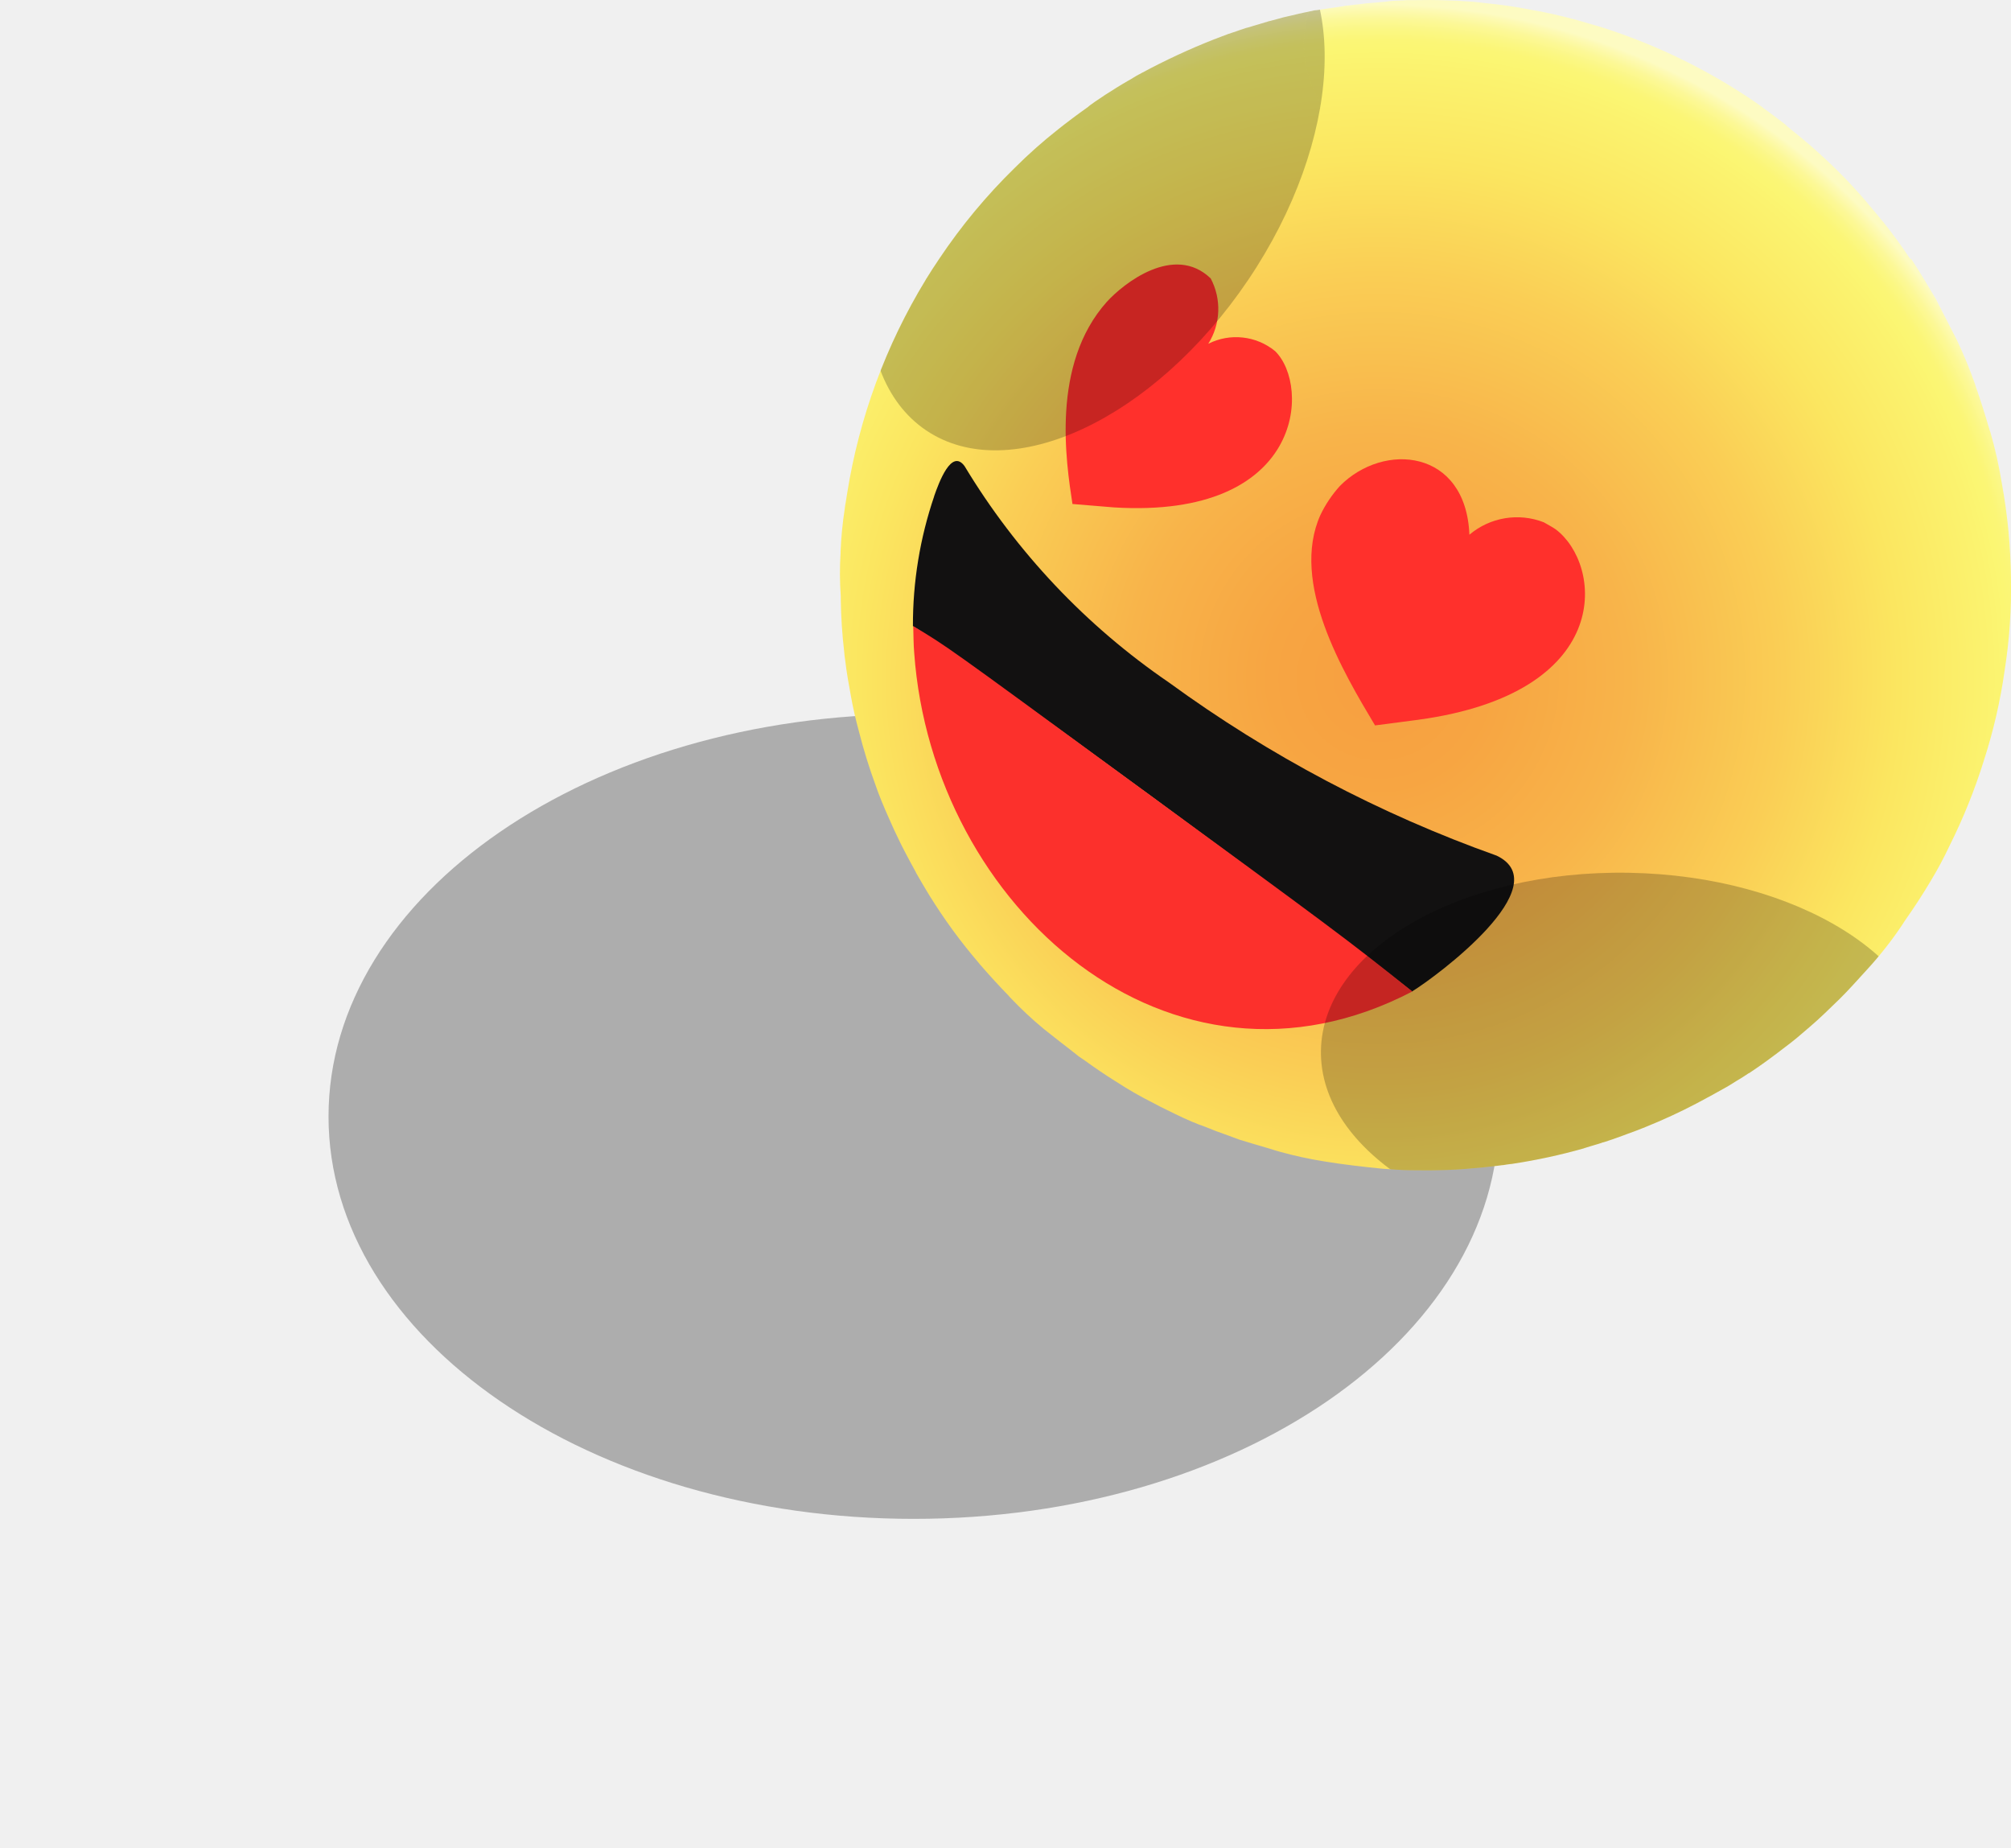
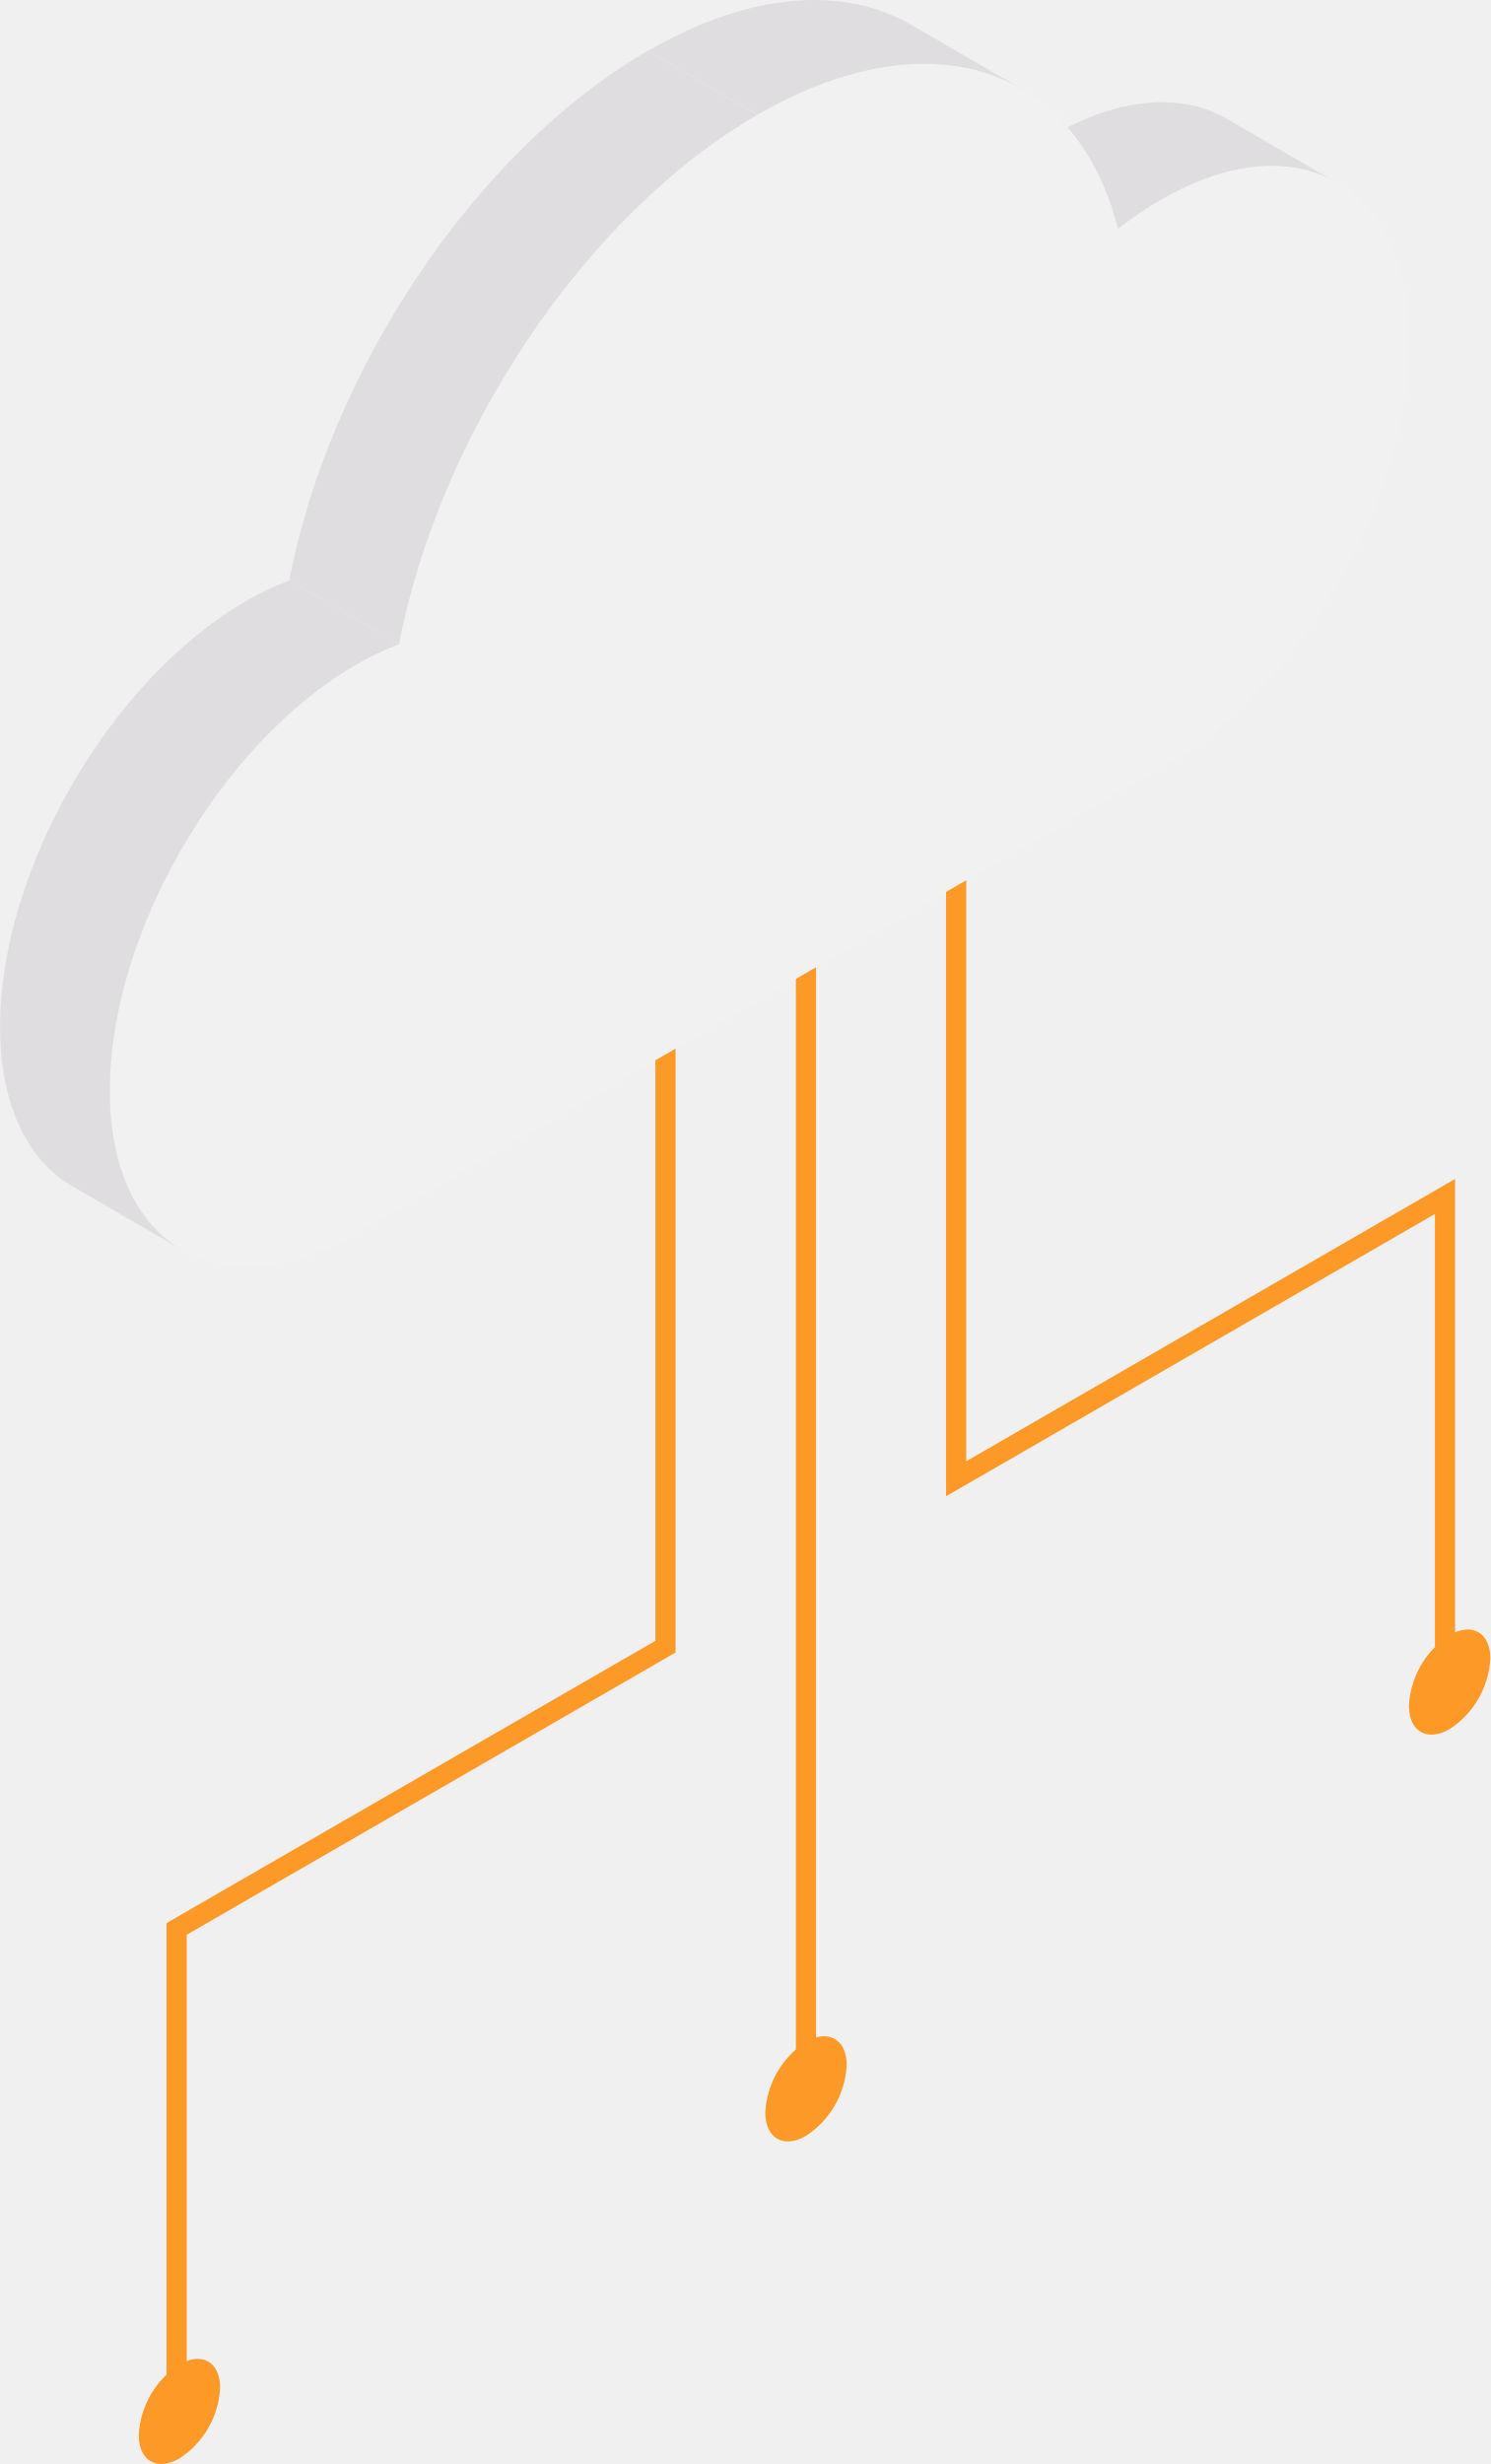
- <svg xmlns="http://www.w3.org/2000/svg" xmlns:xlink="http://www.w3.org/1999/xlink" width="82.478" height="75.758" viewBox="0 0 82.478 75.758">
-   <defs>
-     <radialGradient id="radial-gradient" cx="0.471" cy="0.58" r="0.575" gradientTransform="matrix(-0.999, -0.004, -0.004, 1, 0.933, 0.001)" gradientUnits="objectBoundingBox">
-       <stop offset="0" stop-color="#f79f40" />
-       <stop offset="0.163" stop-color="#f7a542" />
-       <stop offset="0.371" stop-color="#f8b44a" />
-       <stop offset="0.601" stop-color="#face55" />
-       <stop offset="0.771" stop-color="#fbe660" />
-       <stop offset="0.91" stop-color="#fbf36f" />
-       <stop offset="0.932" stop-color="#fbf672" />
-       <stop offset="0.947" stop-color="#fbf676" />
-       <stop offset="0.962" stop-color="#fbf783" />
-       <stop offset="0.978" stop-color="#fcf897" />
-       <stop offset="0.994" stop-color="#fdfab4" />
-       <stop offset="1" stop-color="#fdfbc2" />
-     </radialGradient>
-     <clipPath id="clip-path">
-       <path id="Trazado_116496" data-name="Trazado 116496" d="M52.65,29.84v-.06c0-.11-.03-.77-.15-1.75-.01-.09-.02-.17-.03-.26-.02-.12-.04-.25-.06-.38a23.894,23.894,0,0,0-3.15-8.77c0-.01-.01-.01-.01-.02-.17-.29-.35-.57-.54-.85h0a23.353,23.353,0,0,0-3.06-3.74,20.449,20.449,0,0,0-1.77-1.6c-.39-.32-.78-.62-1.19-.91a.265.265,0,0,1-.06-.05l-.05-.04-.21-.15c-.26-.18-.55-.37-.86-.57h0c-.01-.01-.02-.01-.03-.02-.15-.09-.3-.19-.47-.28-.07-.04-.15-.09-.22-.13s-.12-.07-.19-.11a1.092,1.092,0,0,0-.15-.08,25.413,25.413,0,0,0-2.93-1.4c-.26-.11-.47-.18-.58-.23l-.18-.07-.18-.07c-.01,0-.02-.01-.03-.01l-.04-.01-.3-.1-.04-.01c-.01,0-.03-.01-.04-.01l-.2-.07a2.759,2.759,0,0,0-.27-.08l-.23-.07c-.04-.01-.09-.03-.13-.04-.01,0-.03-.01-.04-.01s-.03-.01-.05-.01a.636.636,0,0,1-.07-.02l-.26-.07-.22-.06c-.07-.02-.14-.03-.21-.05h-.01l-.13-.03-.25-.06-.18-.04a2.049,2.049,0,0,0-.24-.05c-.01,0-.03-.01-.04-.01-.06-.01-.12-.03-.18-.04l-.11-.02-.13-.03h-.02l-.04-.01c-.02,0-.05-.01-.07-.01a1.766,1.766,0,0,1-.2-.04.6.6,0,0,0-.12-.02h0a2.068,2.068,0,0,1-.22-.04l-.19-.03c-.03-.01-.07-.01-.11-.02a.985.985,0,0,0-.17-.02,1,1,0,0,0-.16-.02l-.27-.03-.25-.03c-.03,0-.05-.01-.08-.01h-.02a1.641,1.641,0,0,0-.23-.02l-.34-.03c-.08-.01-.16-.01-.23-.02-.09-.01-.17-.01-.26-.02s-.18-.01-.27-.02A.97.97,0,0,1,29.76,7h-.37c-.48-.01-.96-.01-1.45,0-.11,0-.21,0-.31.01s-.22.01-.32.02c-.07,0-.13.01-.19.01-.16.01-.31.02-.46.04-.05,0-.11.01-.16.01-.22.02-.43.04-.64.07-.1.01-.2.02-.3.04h-.01c-.02,0-.04.01-.06.01q-.24.03-.45.06c-.11.02-.23.04-.34.05-.26.04-.47.08-.61.11-.7.14-1.38.3-2.06.5-.41.11-.77.22-1.21.38a24.021,24.021,0,0,0-5.31,2.61h0c-.17.11-.33.22-.49.33a.265.265,0,0,0-.06.05c-.28.2-.56.4-.84.61a.423.423,0,0,1-.07.05l-.02.02-.02.02c-.01.01-.02.02-.03.02s-.02.01-.03.02c-.08.06-.15.12-.23.18-.15.12-.3.24-.44.36-.08.07-.16.13-.24.2-.16.14-.32.27-.46.4l-.02.02-.02.02c-.03.03-.07.06-.1.09-.75.69-1.21,1.19-1.24,1.22-.23.25-.46.51-.69.77-.16.19-.33.38-.5.59-.01.01-.02.03-.04.04l-.03.03c-.34.42-.69.89-1.08,1.46l-.01.01-.01.01c-.01.01-.01.02-.02.02-.18.26-.36.55-.54.86-.16.26-.32.52-.46.75l-.46.88c-.15.29-.29.56-.42.82a16.758,16.758,0,0,0-.76,1.82h0v.01c-.22.6-.42,1.23-.6,1.84l-.01.02a.037.037,0,0,1-.01.03,17.968,17.968,0,0,0-.5,2.13,23.506,23.506,0,0,0-.17,7.66,22.794,22.794,0,0,0,.82,3.68,23.944,23.944,0,0,0,1.38,3.51,15.311,15.311,0,0,0,.75,1.42c.32.56.68,1.11,1.06,1.66.04.07.09.13.13.2a16,16,0,0,0,1.39,1.8c.34.37.78.88,1.14,1.24s.83.82,1.22,1.15h0c.42.37.6.53.99.83q.72.585,1.47,1.08h.01c.16.11.32.22.49.32.19.12.38.24.55.34.09.05.22.13.36.21a.573.573,0,0,1,.07.04c.15.09.33.18.52.29.04.02.09.05.13.07a22.789,22.789,0,0,0,2.12,1c.18.07.42.17.7.28l.24.09.42.15.3.1.11.03c.01,0,.01,0,.02.01l.16.05a2.759,2.759,0,0,0,.27.08l.26.08c.01,0,.02,0,.02.01a22.1,22.1,0,0,0,2.96.66l.09.01c.08.01.17.03.27.04h.03l.23.03.53.06c.24.03.56.05.79.07s.49.03.74.04h.02c.13.01.25.01.37.01.33.01.77,0,1.1.01s.79-.03,1.13-.05c.72-.06,1.68-.17,2.39-.28a18.747,18.747,0,0,0,1.84-.38c.14-.04.28-.08.43-.12.43-.12.87-.25,1.24-.36l.43-.16c.35-.12.69-.25,1.03-.38l.17-.06c.4-.15.89-.38,1.32-.59.19-.09.37-.18.55-.28a15.71,15.71,0,0,0,1.56-.88c.02-.01.03-.02.05-.03.41-.26.82-.52,1.22-.81.09-.06.18-.12.26-.17l.44-.34c.12-.09.23-.18.35-.27l.66-.52a14.289,14.289,0,0,0,1.37-1.26l.03-.03.07-.07c.35-.35.74-.77,1.2-1.29a.138.138,0,0,0,.03-.04h0a20.958,20.958,0,0,0,2.02-2.71c.01-.01.01-.02.02-.03.19-.3.38-.61.57-.95v-.01h0c.08-.14.16-.29.24-.44.11-.2.22-.41.31-.59l.09-.18c.16-.32.31-.65.47-.99.21-.47.41-.94.56-1.36h0c.26-.7.5-1.44.71-2.23.13-.48.25-.96.33-1.41.1-.48.18-.98.25-1.5.02-.12.03-.23.05-.34.08-.69.14-1.41.16-2.14v-.13C52.68,31.04,52.68,30.45,52.65,29.84Z" transform="translate(-4.654 -6.992)" />
-     </clipPath>
-     <linearGradient id="linear-gradient" x1="-0.166" y1="-323.933" x2="-1.166" y2="-323.933" gradientUnits="objectBoundingBox">
-       <stop offset="0" stop-color="#19b79c" />
-       <stop offset="0.405" stop-color="#1dbb9e" />
-       <stop offset="0.825" stop-color="#2ac8a3" />
-       <stop offset="0.997" stop-color="#31cfa6" />
-     </linearGradient>
-     <linearGradient id="linear-gradient-2" x1="-2.106" y1="-363.238" x2="-3.08" y2="-363.238" xlink:href="#linear-gradient" />
-     <clipPath id="clip-path-2">
-       <path id="Trazado_116504" data-name="Trazado 116504" d="M4.652,29.65v-.06a15.757,15.757,0,0,1,.17-1.74,2.335,2.335,0,0,1,.04-.26c.02-.12.04-.25.06-.38a24.088,24.088,0,0,1,3.22-8.75c0-.01.01-.01.01-.02.18-.29.36-.57.55-.85h0a23.39,23.39,0,0,1,3.09-3.72,20.134,20.134,0,0,1,1.78-1.58q.585-.465,1.2-.9a.265.265,0,0,0,.06-.05l.05-.04.21-.15c.26-.18.55-.37.86-.56h0c.01-.01.02-.01.03-.02.15-.09.31-.19.47-.28a2.53,2.53,0,0,0,.22-.13c.06-.04.12-.07.19-.11.05-.03.1-.05.15-.08a27.308,27.308,0,0,1,2.95-1.37c.26-.1.47-.18.58-.22l.18-.06.18-.06c.01,0,.02-.01.03-.01l.05-.02.3-.1.04-.01c.01,0,.03-.01.04-.01l.2-.06c.08-.02.19-.06.27-.08l.23-.07a.647.647,0,0,0,.13-.04c.01,0,.03-.01.04-.01s.03-.01.05-.01a.637.637,0,0,0,.07-.02l.26-.07.22-.06c.07-.02.14-.03.21-.05h.01l.13-.03c.08-.02.18-.04.25-.06l.18-.04c.08-.02.16-.03.24-.05.01,0,.03-.01.04-.01a1.163,1.163,0,0,0,.18-.04l.11-.01.13-.02h.02l.04-.01c.02,0,.05-.01.07-.01l.2-.03c.04-.01.09-.01.13-.02h0l.22-.03.19-.03a.516.516,0,0,0,.11-.02.985.985,0,0,1,.17-.02c.06-.01.11-.01.16-.02l.27-.03.25-.03c.03,0,.05-.01.08-.01h.02c.07-.01.15-.01.23-.02l.34-.03c.08-.01.16-.01.23-.02a1.569,1.569,0,0,1,.24-.03,2.437,2.437,0,0,1,.27-.01.86.86,0,0,1,.16-.01l.15-.01h.24c.49-.01.97-.01,1.45.01.11,0,.21.01.31.01s.22.01.32.02c.07,0,.13.01.19.01.16.01.31.02.46.04.05.01.11.01.16.02.22.02.43.05.64.07.1.01.2.03.3.04h.01c.02,0,.04.01.06.01.16.02.31.05.45.07l.34.06c.26.05.47.09.6.11.69.14,1.38.31,2.06.52.41.11.76.23,1.21.39a24.178,24.178,0,0,1,5.28,2.65h0c.16.11.33.22.49.34a.265.265,0,0,1,.06.05c.28.2.56.41.83.62a.424.424,0,0,0,.07.05l.02.02.02.02.03.03c.01.01.02.01.02.02.08.06.15.12.22.18.15.12.3.24.44.36.08.07.16.14.24.2.16.14.31.28.46.41l.02.02.02.02c.03.03.07.06.1.09.75.69,1.2,1.2,1.23,1.23.23.25.46.51.68.78.16.19.32.38.49.59.01.01.02.03.04.04l.02.03c.33.42.69.89,1.07,1.47l.04.01.01.01c.01.01.01.02.02.02.17.26.36.56.54.86.16.26.31.53.45.75l.45.88c.15.29.29.56.42.82a18.431,18.431,0,0,1,.75,1.83h0v.01c.21.6.41,1.23.59,1.85l.01.02a.037.037,0,0,0,.01.03,17.59,17.59,0,0,1,.48,2.14,22.71,22.71,0,0,1,.37,3.87,21.465,21.465,0,0,1-.26,3.8,21.96,21.96,0,0,1-.85,3.68,23.286,23.286,0,0,1-1.41,3.5,15.244,15.244,0,0,1-.76,1.42c-.33.56-.69,1.11-1.07,1.65-.04.07-.09.13-.13.2a15.2,15.2,0,0,1-1.41,1.79c-.34.37-.79.88-1.15,1.23s-.84.82-1.22,1.14h0c-.43.37-.6.52-1,.82-.49.38-.98.74-1.48,1.07H41.9c-.16.11-.32.21-.49.31-.19.12-.38.24-.55.33-.09.05-.22.12-.36.2a.574.574,0,0,0-.07.04c-.15.08-.33.18-.52.28-.04.02-.09.05-.13.07a23.108,23.108,0,0,1-2.12.98c-.18.07-.42.17-.71.27l-.24.09-.42.15-.3.1-.11.03c-.01,0-.01,0-.02.01l-.16.05c-.08.02-.19.06-.27.08l-.26.08c-.01,0-.02,0-.02.01a23.962,23.962,0,0,1-2.96.64l-.09.01c-.08.01-.17.02-.27.04H31.8l-.23.03-.53.06c-.24.02-.56.05-.79.07s-.49.03-.74.04h-.02c-.13,0-.25.01-.37.01-.33.01-.77,0-1.1,0s-.79-.04-1.13-.06c-.72-.07-1.68-.18-2.39-.3a16.281,16.281,0,0,1-1.84-.4c-.14-.04-.28-.08-.43-.13-.43-.12-.87-.26-1.24-.37l-.43-.16c-.35-.12-.69-.25-1.03-.39l-.17-.06c-.4-.15-.88-.38-1.32-.6-.19-.09-.37-.18-.55-.28a15.612,15.612,0,0,1-1.55-.89.219.219,0,0,0-.05-.03c-.41-.26-.81-.53-1.21-.82-.09-.06-.17-.12-.25-.17L14,49.97c-.12-.09-.23-.18-.35-.27l-.66-.52a15.233,15.233,0,0,1-1.36-1.27l-.03-.03-.06-.07c-.34-.35-.74-.78-1.19-1.3a.138.138,0,0,1-.03-.04h0a21.889,21.889,0,0,1-2-2.73c-.01-.01-.01-.02-.02-.03-.18-.3-.37-.61-.56-.95v-.01h0c-.08-.14-.16-.29-.24-.44-.11-.21-.22-.41-.31-.59l-.09-.18c-.16-.32-.31-.65-.46-.99-.21-.47-.41-.95-.55-1.36h0a22.441,22.441,0,0,1-.69-2.23c-.13-.48-.24-.96-.32-1.41-.09-.49-.18-.98-.24-1.5-.02-.12-.03-.23-.04-.34a21.166,21.166,0,0,1-.14-2.14v-.13A13.347,13.347,0,0,1,4.652,29.65Z" transform="translate(-4.627 -6.983)" fill="url(#radial-gradient)" />
-     </clipPath>
-   </defs>
-   <g id="Grupo_157926" data-name="Grupo 157926" transform="translate(13.474)">
-     <ellipse id="Elipse_4737" data-name="Elipse 4737" cx="24" cy="16.5" rx="24" ry="16.5" transform="translate(0 29.284)" fill="#0b0b0b" opacity="0.292" style="mix-blend-mode: multiply;isolation: isolate" />
-     <path id="Trazado_116493" data-name="Trazado 116493" d="M4.652,29.65v-.06a15.757,15.757,0,0,1,.17-1.74,2.335,2.335,0,0,1,.04-.26c.02-.12.04-.25.06-.38a24.088,24.088,0,0,1,3.22-8.75c0-.01.01-.01.01-.02.18-.29.36-.57.55-.85h0a23.39,23.39,0,0,1,3.09-3.72,20.134,20.134,0,0,1,1.78-1.58q.585-.465,1.2-.9a.265.265,0,0,0,.06-.05l.05-.04.21-.15c.26-.18.55-.37.86-.56h0c.01-.01.02-.01.03-.02.15-.09.31-.19.47-.28a2.53,2.53,0,0,0,.22-.13c.06-.04.12-.07.19-.11.05-.03.1-.05.15-.08a27.308,27.308,0,0,1,2.95-1.37c.26-.1.47-.18.58-.22l.18-.06.18-.06c.01,0,.02-.01.03-.01l.05-.02.3-.1.04-.01c.01,0,.03-.01.04-.01l.2-.06c.08-.02.19-.06.27-.08l.23-.07a.647.647,0,0,0,.13-.04c.01,0,.03-.01.04-.01s.03-.01.05-.01a.637.637,0,0,0,.07-.02l.26-.07.22-.06c.07-.02.14-.03.21-.05h.01l.13-.03c.08-.02.18-.04.25-.06l.18-.04c.08-.02.16-.03.24-.05.01,0,.03-.01.04-.01a1.163,1.163,0,0,0,.18-.04l.11-.01.13-.02h.02l.04-.01c.02,0,.05-.01.07-.01l.2-.03c.04-.01.09-.01.13-.02h0l.22-.03.19-.03a.516.516,0,0,0,.11-.02.985.985,0,0,1,.17-.02c.06-.01.11-.01.16-.02l.27-.03.25-.03c.03,0,.05-.01.08-.01h.02c.07-.01.15-.01.23-.02l.34-.03c.08-.01.16-.01.23-.02a1.569,1.569,0,0,1,.24-.03,2.437,2.437,0,0,1,.27-.01.86.86,0,0,1,.16-.01l.15-.01h.24c.49-.01.97-.01,1.45.01.11,0,.21.01.31.01s.22.01.32.02c.07,0,.13.01.19.01.16.01.31.02.46.04.05.01.11.01.16.02.22.02.43.05.64.07.1.01.2.03.3.04h.01c.02,0,.04.01.06.01.16.02.31.05.45.07l.34.06c.26.05.47.09.6.11.69.14,1.38.31,2.06.52.41.11.76.23,1.21.39a24.178,24.178,0,0,1,5.28,2.65h0c.16.11.33.22.49.34a.265.265,0,0,1,.06.05c.28.2.56.41.83.62a.424.424,0,0,0,.07.05l.02.02.02.02.03.03c.01.01.02.01.02.02.08.06.15.12.22.18.15.12.3.24.44.36.08.07.16.14.24.2.16.14.31.28.46.41l.02.02.02.02c.03.03.07.06.1.09.75.69,1.2,1.2,1.23,1.23.23.25.46.51.68.78.16.19.32.38.49.59.01.01.02.03.04.04l.02.03c.33.42.69.89,1.07,1.47l.04.01.01.01c.01.01.01.02.02.02.17.26.36.56.54.86.16.26.31.53.45.75l.45.88c.15.29.29.56.42.82a18.431,18.431,0,0,1,.75,1.83h0v.01c.21.6.41,1.23.59,1.85l.01.02a.037.037,0,0,0,.01.03,17.59,17.59,0,0,1,.48,2.14,22.71,22.71,0,0,1,.37,3.87,21.465,21.465,0,0,1-.26,3.8,21.96,21.96,0,0,1-.85,3.68,23.286,23.286,0,0,1-1.41,3.5,15.244,15.244,0,0,1-.76,1.42c-.33.56-.69,1.11-1.07,1.65-.04.07-.09.13-.13.2a15.2,15.2,0,0,1-1.41,1.79c-.34.37-.79.88-1.15,1.23s-.84.82-1.22,1.14h0c-.43.37-.6.52-1,.82-.49.38-.98.74-1.48,1.07H41.9c-.16.11-.32.21-.49.31-.19.12-.38.24-.55.33-.09.05-.22.12-.36.2a.574.574,0,0,0-.07.04c-.15.08-.33.18-.52.28-.04.02-.09.05-.13.07a23.108,23.108,0,0,1-2.12.98c-.18.07-.42.17-.71.27l-.24.09-.42.15-.3.1-.11.03c-.01,0-.01,0-.02.01l-.16.05c-.08.02-.19.06-.27.08l-.26.08c-.01,0-.02,0-.02.01a23.962,23.962,0,0,1-2.96.64l-.09.01c-.08.01-.17.02-.27.04H31.8l-.23.03-.53.06c-.24.02-.56.05-.79.07s-.49.03-.74.04h-.02c-.13,0-.25.01-.37.01-.33.01-.77,0-1.1,0s-.79-.04-1.13-.06c-.72-.07-1.68-.18-2.39-.3a16.281,16.281,0,0,1-1.84-.4c-.14-.04-.28-.08-.43-.13-.43-.12-.87-.26-1.24-.37l-.43-.16c-.35-.12-.69-.25-1.03-.39l-.17-.06c-.4-.15-.88-.38-1.32-.6-.19-.09-.37-.18-.55-.28a15.612,15.612,0,0,1-1.55-.89.219.219,0,0,0-.05-.03c-.41-.26-.81-.53-1.21-.82-.09-.06-.17-.12-.25-.17L14,49.97c-.12-.09-.23-.18-.35-.27l-.66-.52a15.233,15.233,0,0,1-1.36-1.27l-.03-.03-.06-.07c-.34-.35-.74-.78-1.19-1.3a.138.138,0,0,1-.03-.04h0a21.889,21.889,0,0,1-2-2.73c-.01-.01-.01-.02-.02-.03-.18-.3-.37-.61-.56-.95v-.01h0c-.08-.14-.16-.29-.24-.44-.11-.21-.22-.41-.31-.59l-.09-.18c-.16-.32-.31-.65-.46-.99-.21-.47-.41-.95-.55-1.36h0a22.441,22.441,0,0,1-.69-2.23c-.13-.48-.24-.96-.32-1.41-.09-.49-.18-.98-.24-1.5-.02-.12-.03-.23-.04-.34a21.166,21.166,0,0,1-.14-2.14v-.13A13.347,13.347,0,0,1,4.652,29.65Z" transform="translate(16.349 -6.983)" fill="url(#radial-gradient)" />
-     <g id="Grupo_86225" data-name="Grupo 86225" transform="translate(20.955 0.009)" clip-path="url(#clip-path)">
-       <path id="Trazado_116494" data-name="Trazado 116494" d="M50.67,21.64a4.37,4.37,0,0,1,.18-.46C50.8,21.33,50.74,21.48,50.67,21.64Z" transform="translate(-48.844 -6.992)" fill="url(#linear-gradient)" />
-       <path id="Trazado_116495" data-name="Trazado 116495" d="M4.7,34.92c.03-.14.05-.28.08-.41C4.75,34.65,4.73,34.79,4.7,34.92Z" transform="translate(43.196 -6.992)" fill="url(#linear-gradient-2)" />
+ <svg xmlns="http://www.w3.org/2000/svg" width="90.672" height="149.887" viewBox="0 0 90.672 149.887">
+   <g id="Grupo_909417" data-name="Grupo 909417" transform="translate(-895 -166.619)">
+     <g id="Grupo_909415" data-name="Grupo 909415" transform="translate(903.44 218.63)">
+       <g id="Grupo_909406" data-name="Grupo 909406" transform="translate(39.982 1.197)">
+         <rect id="Rectángulo_313350" data-name="Rectángulo 313350" width="1.227" height="74.047" fill="#fd9927" />
+       </g>
+       <g id="Grupo_909409" data-name="Grupo 909409" transform="translate(1.694)">
+         <g id="Grupo_909407" data-name="Grupo 909407" transform="translate(0 10.21)">
+           <path id="Trazado_741899" data-name="Trazado 741899" d="M-2051.684-2390.662h-1.227v-30.054l29.74-17.17v-37.59h1.227v38.3l-29.74,17.17Z" transform="translate(2052.911 2475.477)" fill="#fd9927" />
+         </g>
+         <g id="Grupo_909408" data-name="Grupo 909408" transform="translate(47.423)">
+           <path id="Trazado_741900" data-name="Trazado 741900" d="M-1984.523-2433.322v-28.637l-29.74,17.169V-2483.8h1.227v36.881l29.74-17.17v30.764Z" transform="translate(2014.265 2483.796)" fill="#fd9927" />
+         </g>
+       </g>
+       <path id="Trazado_741901" data-name="Trazado 741901" d="M-2049.338-2407.479a5.475,5.475,0,0,1-2.476,4.29c-1.368.789-2.476.148-2.476-1.431a5.474,5.474,0,0,1,2.476-4.29C-2050.446-2409.7-2049.338-2409.06-2049.338-2407.479Z" transform="translate(2054.291 2500.728)" fill="#fd9927" />
+       <path id="Trazado_741902" data-name="Trazado 741902" d="M-2018.273-2423.47a5.476,5.476,0,0,1-2.478,4.29c-1.367.791-2.476.15-2.476-1.43a5.475,5.475,0,0,1,2.476-4.29C-2019.382-2425.689-2018.273-2425.049-2018.273-2423.47Z" transform="translate(2061.346 2497.096)" fill="#fd9927" />
+       <path id="Trazado_741903" data-name="Trazado 741903" d="M-1986.362-2443.635a5.476,5.476,0,0,1-2.477,4.29c-1.367.789-2.477.15-2.477-1.431a5.477,5.477,0,0,1,2.477-4.29C-1987.471-2445.854-1986.362-2445.214-1986.362-2443.635Z" transform="translate(2068.594 2492.516)" fill="#fd9927" />
    </g>
-     <path id="Trazado_116497" data-name="Trazado 116497" d="M25.873,27.33A16.375,16.375,0,0,0,25,32.66c2.26,1.39,16.97,12.2,20.47,14.98,1.03-.63,6.02-4.35,3.47-5.57a52.925,52.925,0,0,1-13.44-7.1,28.664,28.664,0,0,1-8.38-8.87c-.54-.75-1.06.69-1.25,1.23" transform="translate(-1.032 -6.983)" fill="#121111" />
-     <path id="Trazado_116499" data-name="Trazado 116499" d="M29.22,33.76c.75,10.43,10.52,19.05,20.43,13.88-2.65-2.12-3.33-2.62-11.66-8.71-7.45-5.46-7.45-5.46-8.81-6.27.01.33.01.77.04,1.1" transform="translate(-5.199 -6.983)" fill="#fc302c" />
-     <g id="Grupo_86231" data-name="Grupo 86231" transform="translate(40.307 18.833)">
-       <path id="Trazado_116501" data-name="Trazado 116501" d="M22.473,28.1c-1.25,2.78.93,6.44,2.24,8.63.65-.09,1.52-.19,2.17-.29,7.67-1.22,7.14-6.32,5.24-7.75-.14-.1-.34-.2-.49-.29a3.024,3.024,0,0,0-3.05.51c-.14-3.51-3.51-3.82-5.31-2a4.969,4.969,0,0,0-.8,1.19" transform="translate(-22.099 -25.816)" fill="#ff302c" />
-     </g>
-     <g id="Grupo_86232" data-name="Grupo 86232" transform="translate(30.232 10.846)">
-       <path id="Trazado_116503" data-name="Trazado 116503" d="M35.806,19.36c-2.3,2.57-1.67,6.58-1.41,8.29.51.04,1.19.1,1.7.14,7.78.48,8.08-4.98,6.61-6.41a2.529,2.529,0,0,0-2.74-.3,2.679,2.679,0,0,0,.1-2.68c-1.5-1.44-3.58.21-4.26.96" transform="translate(-34.117 -17.829)" fill="#ff302c" />
-     </g>
-     <g id="Enmascarar_grupo_59" data-name="Enmascarar grupo 59" transform="translate(20.976 0)" clip-path="url(#clip-path-2)">
-       <g id="Grupo_86233" data-name="Grupo 86233" transform="translate(-2.683 -7.272)" opacity="0.561" style="mix-blend-mode: multiply;isolation: isolate">
-         <g id="Grupo_86230" data-name="Grupo 86230" transform="translate(0)">
-           <ellipse id="Elipse_4734" data-name="Elipse 4734" cx="12.5" cy="7.5" rx="12.5" ry="7.5" transform="translate(21.707 1.557)" fill="#fff" opacity="0.743" />
-           <ellipse id="Elipse_4735" data-name="Elipse 4735" cx="12.5" cy="7.5" rx="12.5" ry="7.5" transform="translate(26.415 8.388) rotate(124)" opacity="0.387" />
-           <ellipse id="Elipse_4736" data-name="Elipse 4736" cx="12.5" cy="7.5" rx="12.5" ry="7.5" transform="matrix(-1, -0.017, 0.017, -1, 47.282, 58.274)" opacity="0.387" />
+     <g id="Grupo_909416" data-name="Grupo 909416" transform="translate(895 166.619)">
+       <g id="Grupo_909412" data-name="Grupo 909412" style="isolation: isolate">
+         <path id="Trazado_741904" data-name="Trazado 741904" d="M-1997.87-2520.1l6.68,3.883c-2.734-1.589-6.52-1.366-10.7,1.047a23.288,23.288,0,0,0-2.614,1.771l-6.679-3.882a22.834,22.834,0,0,1,2.614-1.77C-2004.39-2521.467-2000.6-2521.69-1997.87-2520.1Z" transform="translate(2072.522 2527.332)" fill="#e0dde1" />
+         <g id="Grupo_909411" data-name="Grupo 909411" transform="translate(6.68 3.881)">
+           <path id="Trazado_741905" data-name="Trazado 741905" d="M-2016.31-2519.925c10.554-6.093,19.436-2.878,21.925,6.955a23.222,23.222,0,0,1,2.614-1.771c8.3-4.794,15.057-.944,15.084,8.6.026,8.94-5.862,19.7-13.433,24.971l-50.522,29.258c-8.3,4.794-15.055.946-15.083-8.6s6.68-21.163,14.986-25.957a17.754,17.754,0,0,1,2.614-1.25C-2035.7-2500.387-2026.863-2513.832-2016.31-2519.925Z" transform="translate(2055.725 2523.018)" fill="#f1f1f1" />
        </g>
+         <path id="Trazado_741906" data-name="Trazado 741906" d="M-2040.147-2487.571l-6.679-3.881c2.426-12.67,11.261-26.116,21.816-32.208l6.679,3.881C-2028.884-2513.686-2037.719-2500.241-2040.147-2487.571Z" transform="translate(2064.426 2526.754)" fill="#e0dde1" />
+         <path id="Trazado_741907" data-name="Trazado 741907" d="M-2013-2524.66l6.679,3.882c-4.1-2.383-9.777-2.047-16.043,1.571l-6.679-3.881C-2022.782-2526.706-2017.1-2527.042-2013-2524.66Z" transform="translate(2068.464 2526.181)" fill="#e0dde1" />
+         <path id="Trazado_741908" data-name="Trazado 741908" d="M-2050.1-2456.682l-6.679-3.881c-2.7-1.57-4.372-4.9-4.386-9.644-.027-9.542,6.681-21.164,14.986-25.958a17.7,17.7,0,0,1,2.615-1.248l6.679,3.882a17.7,17.7,0,0,0-2.614,1.249c-8.305,4.794-15.013,16.415-14.986,25.957C-2054.476-2461.586-2052.8-2458.25-2050.1-2456.682Z" transform="translate(2061.169 2532.715)" fill="#e0dde1" />
      </g>
    </g>
  </g>
</svg>
